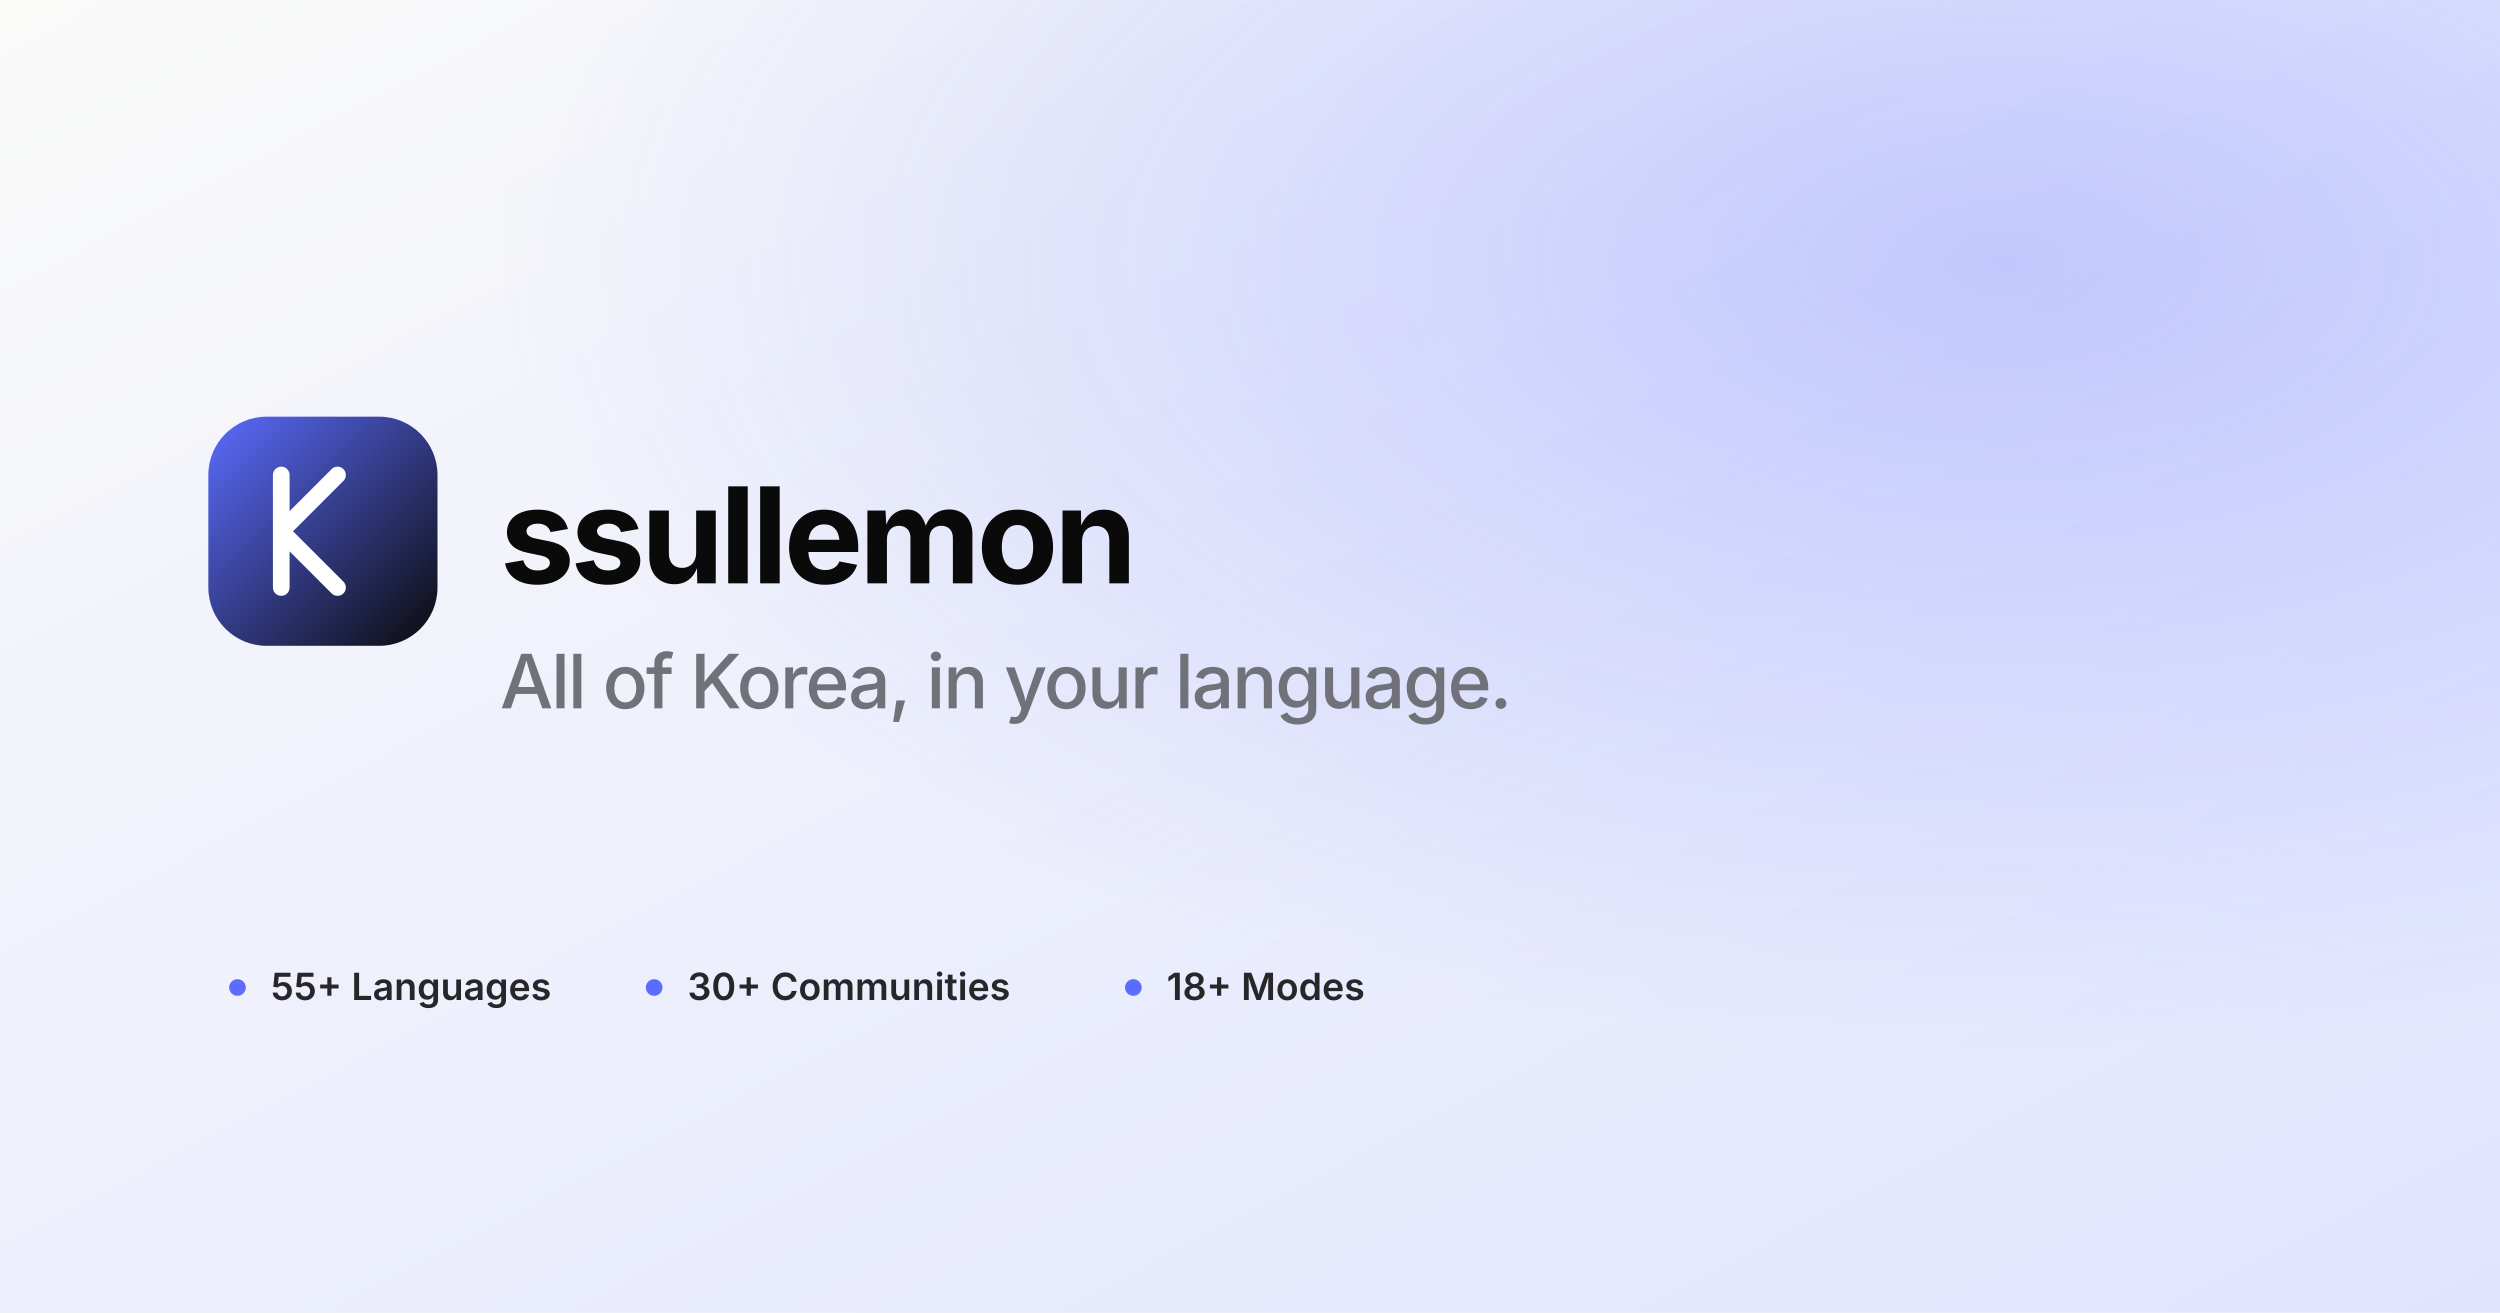
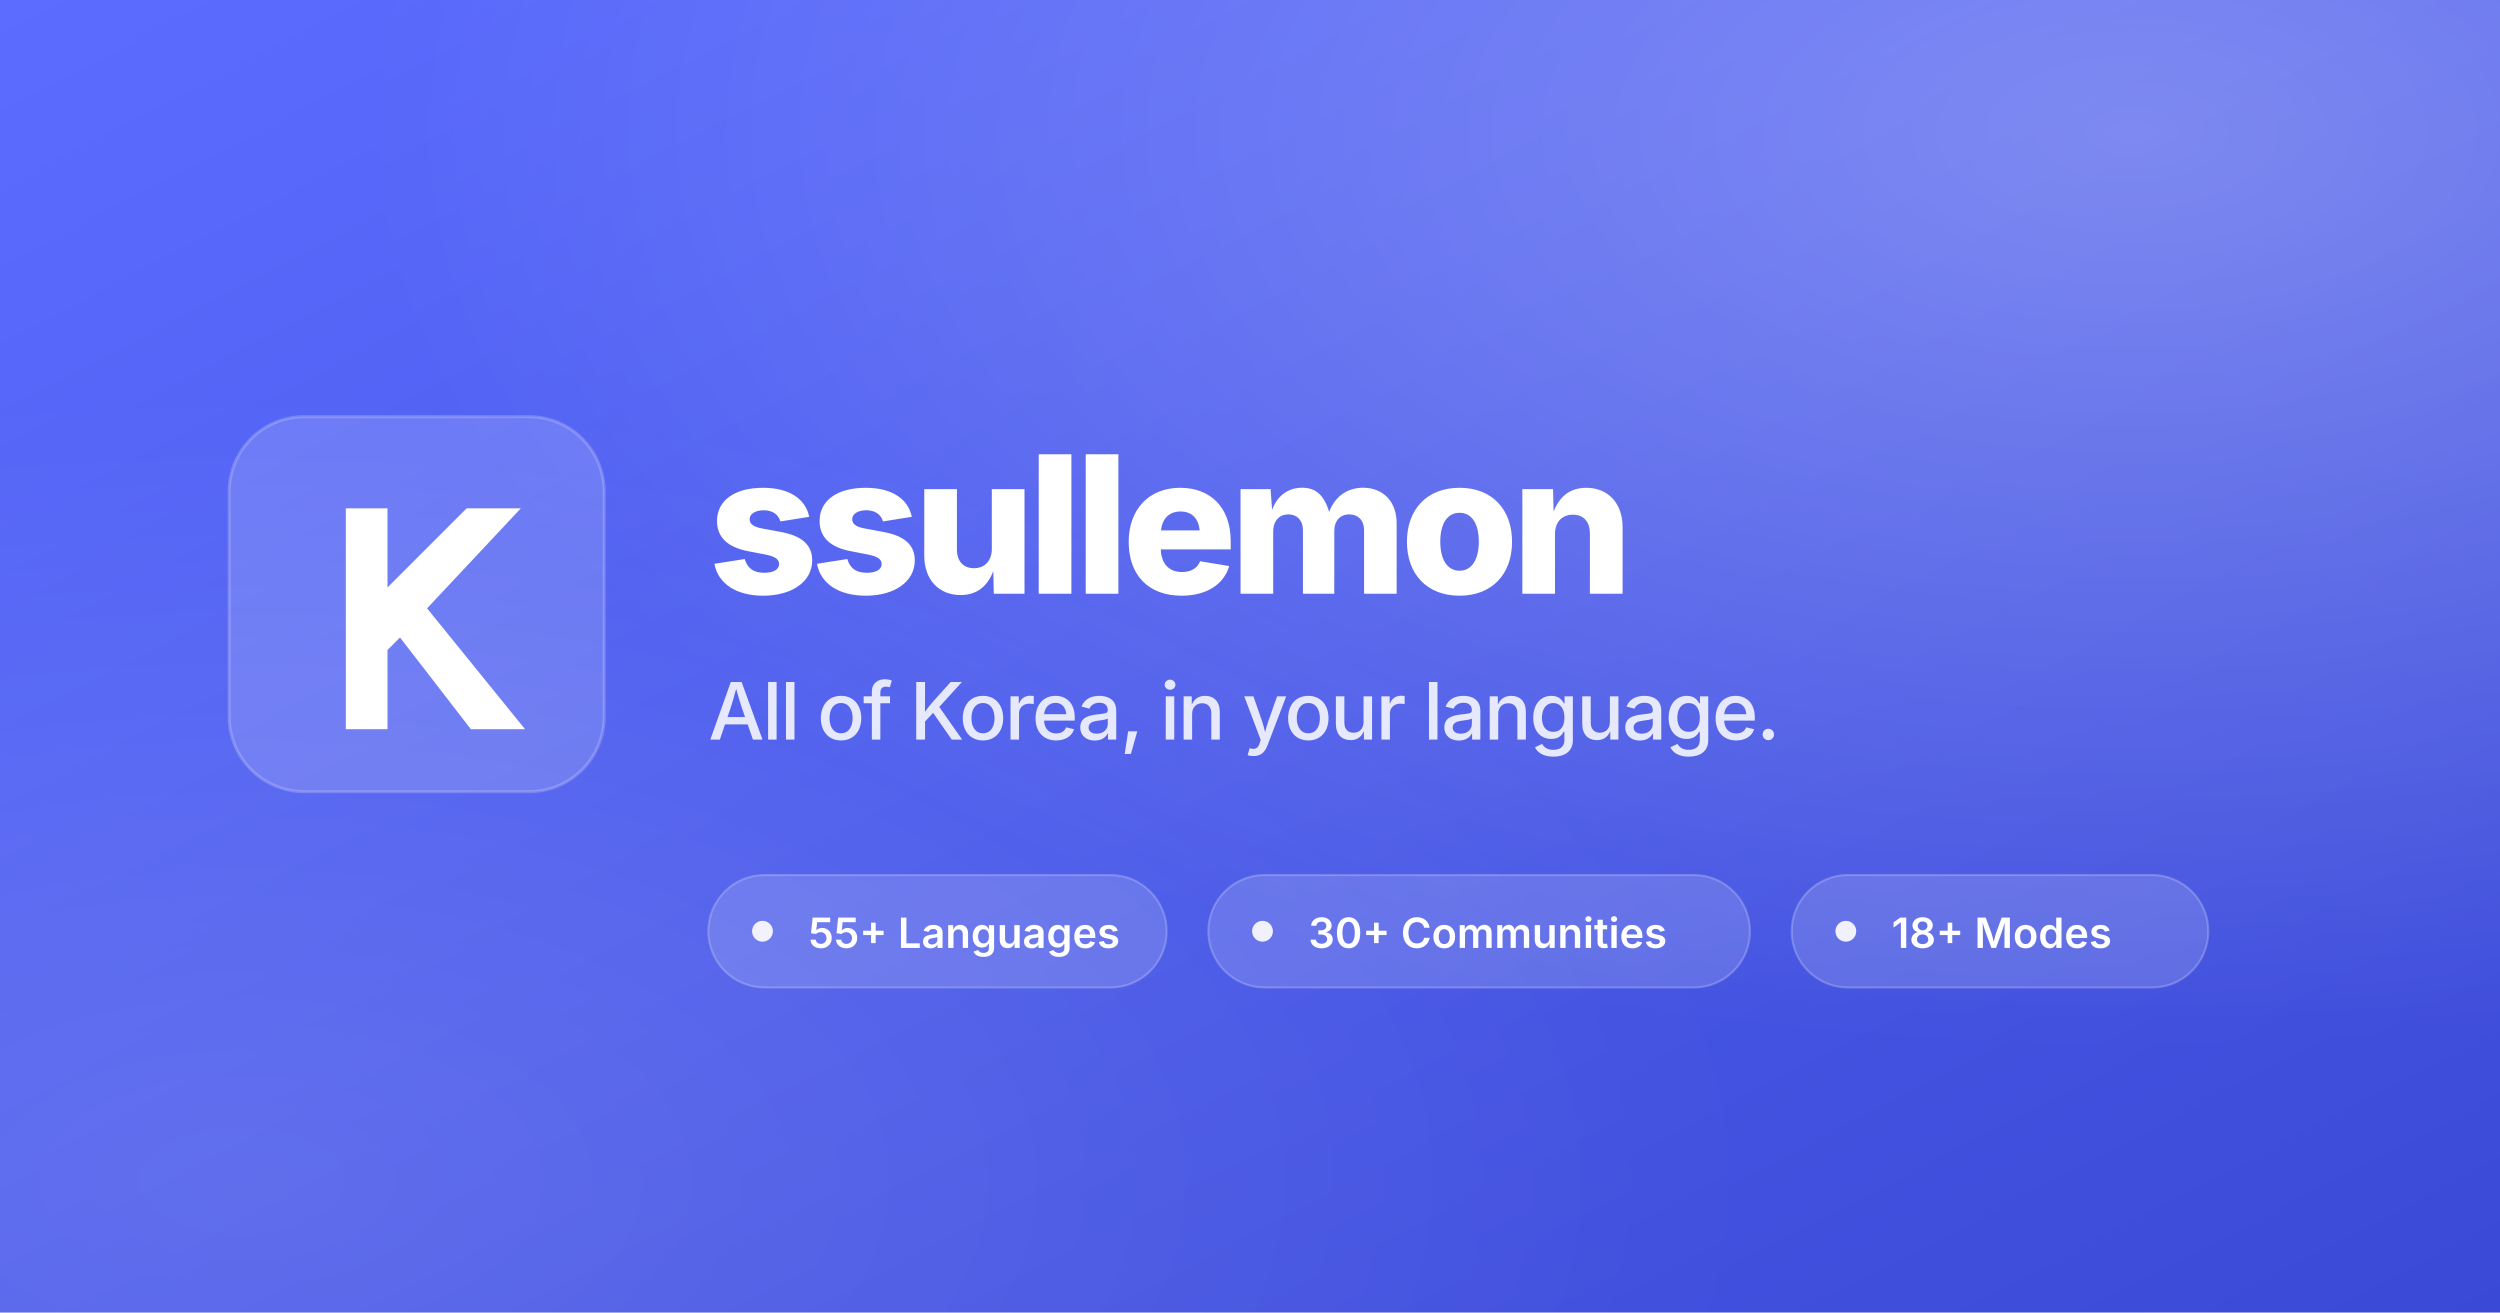
<svg xmlns="http://www.w3.org/2000/svg" viewBox="0 0 1200 630">
  <defs>
    <linearGradient id="bg" x1="0" y1="0" x2="1" y2="1">
-       <stop offset="0%" stop-color="#FAFAF9" />
-       <stop offset="100%" stop-color="#E0E4FF" />
+       <stop offset="0%" stop-color="#5B6CFF" />
+       <stop offset="100%" stop-color="#3B4AD6" />
    </linearGradient>
-     <linearGradient id="mark" x1="0" y1="0" x2="1" y2="1">
-       <stop offset="0%" stop-color="#5B6CFF" />
-       <stop offset="100%" stop-color="#0A0A0A" />
-     </linearGradient>
-     <radialGradient id="glow" cx="0.8" cy="0.2" r="0.6">
-       <stop offset="0%" stop-color="#5B6CFF" stop-opacity="0.3" />
-       <stop offset="100%" stop-color="#5B6CFF" stop-opacity="0" />
+     <radialGradient id="glow" cx="0.85" cy="0.1" r="0.7">
+       <stop offset="0%" stop-color="#FFFFFF" stop-opacity="0.28" />
+       <stop offset="100%" stop-color="#FFFFFF" stop-opacity="0" />
+     </radialGradient>
+     <radialGradient id="glow2" cx="0.1" cy="0.9" r="0.6">
+       <stop offset="0%" stop-color="#FFFFFF" stop-opacity="0.12" />
+       <stop offset="100%" stop-color="#FFFFFF" stop-opacity="0" />
    </radialGradient>
  </defs>
  <rect width="1200" height="630" fill="url(#bg)" />
  <rect width="1200" height="630" fill="url(#glow)" />
-   <g transform="translate(100, 200)">
-     <rect x="0" y="0" width="110" height="110" rx="28" fill="url(#mark)" />
-     <path d="M35 28v54M35 55l27-27M35 55l27 27" stroke="#FFFFFF" stroke-width="8" stroke-linecap="round" stroke-linejoin="round" fill="none" />
+   <rect width="1200" height="630" fill="url(#glow2)" />
+   <g transform="translate(110, 200)">
+     <rect width="180" height="180" rx="36" fill="#FFFFFF" fill-opacity="0.15" />
+     <rect width="180" height="180" rx="36" fill="none" stroke="#FFFFFF" stroke-opacity="0.2" stroke-width="1.5" />
+     <path d="M56 44h20v38l38-38h26l-45 48 47 58h-26l-34-44-6 6v38H56V44z" fill="#FFFFFF" />
  </g>
-   <text x="240" y="280" font-family="Inter, system-ui, -apple-system, sans-serif" font-size="64" font-weight="700" fill="#0A0A0A" letter-spacing="-2">ssullemon</text>
-   <text x="240" y="340" font-family="Inter, system-ui, -apple-system, sans-serif" font-size="36" font-weight="500" fill="#71717A" letter-spacing="-1">All of Korea, in your language.</text>
-   <g transform="translate(100, 460)">
-     <circle cx="14" cy="14" r="4" fill="#5B6CFF" />
-     <text x="30" y="20" font-family="Inter, system-ui, sans-serif" font-size="18" font-weight="600" fill="#27272A">55+ Languages</text>
-     <circle cx="214" cy="14" r="4" fill="#5B6CFF" />
-     <text x="230" y="20" font-family="Inter, system-ui, sans-serif" font-size="18" font-weight="600" fill="#27272A">30+ Communities</text>
-     <circle cx="444" cy="14" r="4" fill="#5B6CFF" />
-     <text x="460" y="20" font-family="Inter, system-ui, sans-serif" font-size="18" font-weight="600" fill="#27272A">18+ Modes</text>
+   <text x="340" y="285" font-family="Inter, -apple-system, system-ui, sans-serif" font-size="92" font-weight="800" fill="#FFFFFF" letter-spacing="-3.5">ssullemon</text>
+   <text x="340" y="355" font-family="Inter, -apple-system, system-ui, sans-serif" font-size="38" font-weight="500" fill="#FFFFFF" fill-opacity="0.85" letter-spacing="-1">All of Korea, in your language.</text>
+   <g transform="translate(340, 420)" font-family="Inter, system-ui, sans-serif" font-weight="600">
+     <rect x="0" y="0" width="220" height="54" rx="27" fill="#FFFFFF" fill-opacity="0.15" />
+     <rect x="0" y="0" width="220" height="54" rx="27" fill="none" stroke="#FFFFFF" stroke-opacity="0.22" stroke-width="1" />
+     <circle cx="26" cy="27" r="5" fill="#FFFFFF" fill-opacity="0.9" />
+     <text x="48" y="35" font-size="20" fill="#FFFFFF">55+ Languages</text>
+     <rect x="240" y="0" width="260" height="54" rx="27" fill="#FFFFFF" fill-opacity="0.15" />
+     <rect x="240" y="0" width="260" height="54" rx="27" fill="none" stroke="#FFFFFF" stroke-opacity="0.22" stroke-width="1" />
+     <circle cx="266" cy="27" r="5" fill="#FFFFFF" fill-opacity="0.9" />
+     <text x="288" y="35" font-size="20" fill="#FFFFFF">30+ Communities</text>
+     <rect x="520" y="0" width="200" height="54" rx="27" fill="#FFFFFF" fill-opacity="0.15" />
+     <rect x="520" y="0" width="200" height="54" rx="27" fill="none" stroke="#FFFFFF" stroke-opacity="0.22" stroke-width="1" />
+     <circle cx="546" cy="27" r="5" fill="#FFFFFF" fill-opacity="0.9" />
+     <text x="568" y="35" font-size="20" fill="#FFFFFF">18+ Modes</text>
  </g>
</svg>
